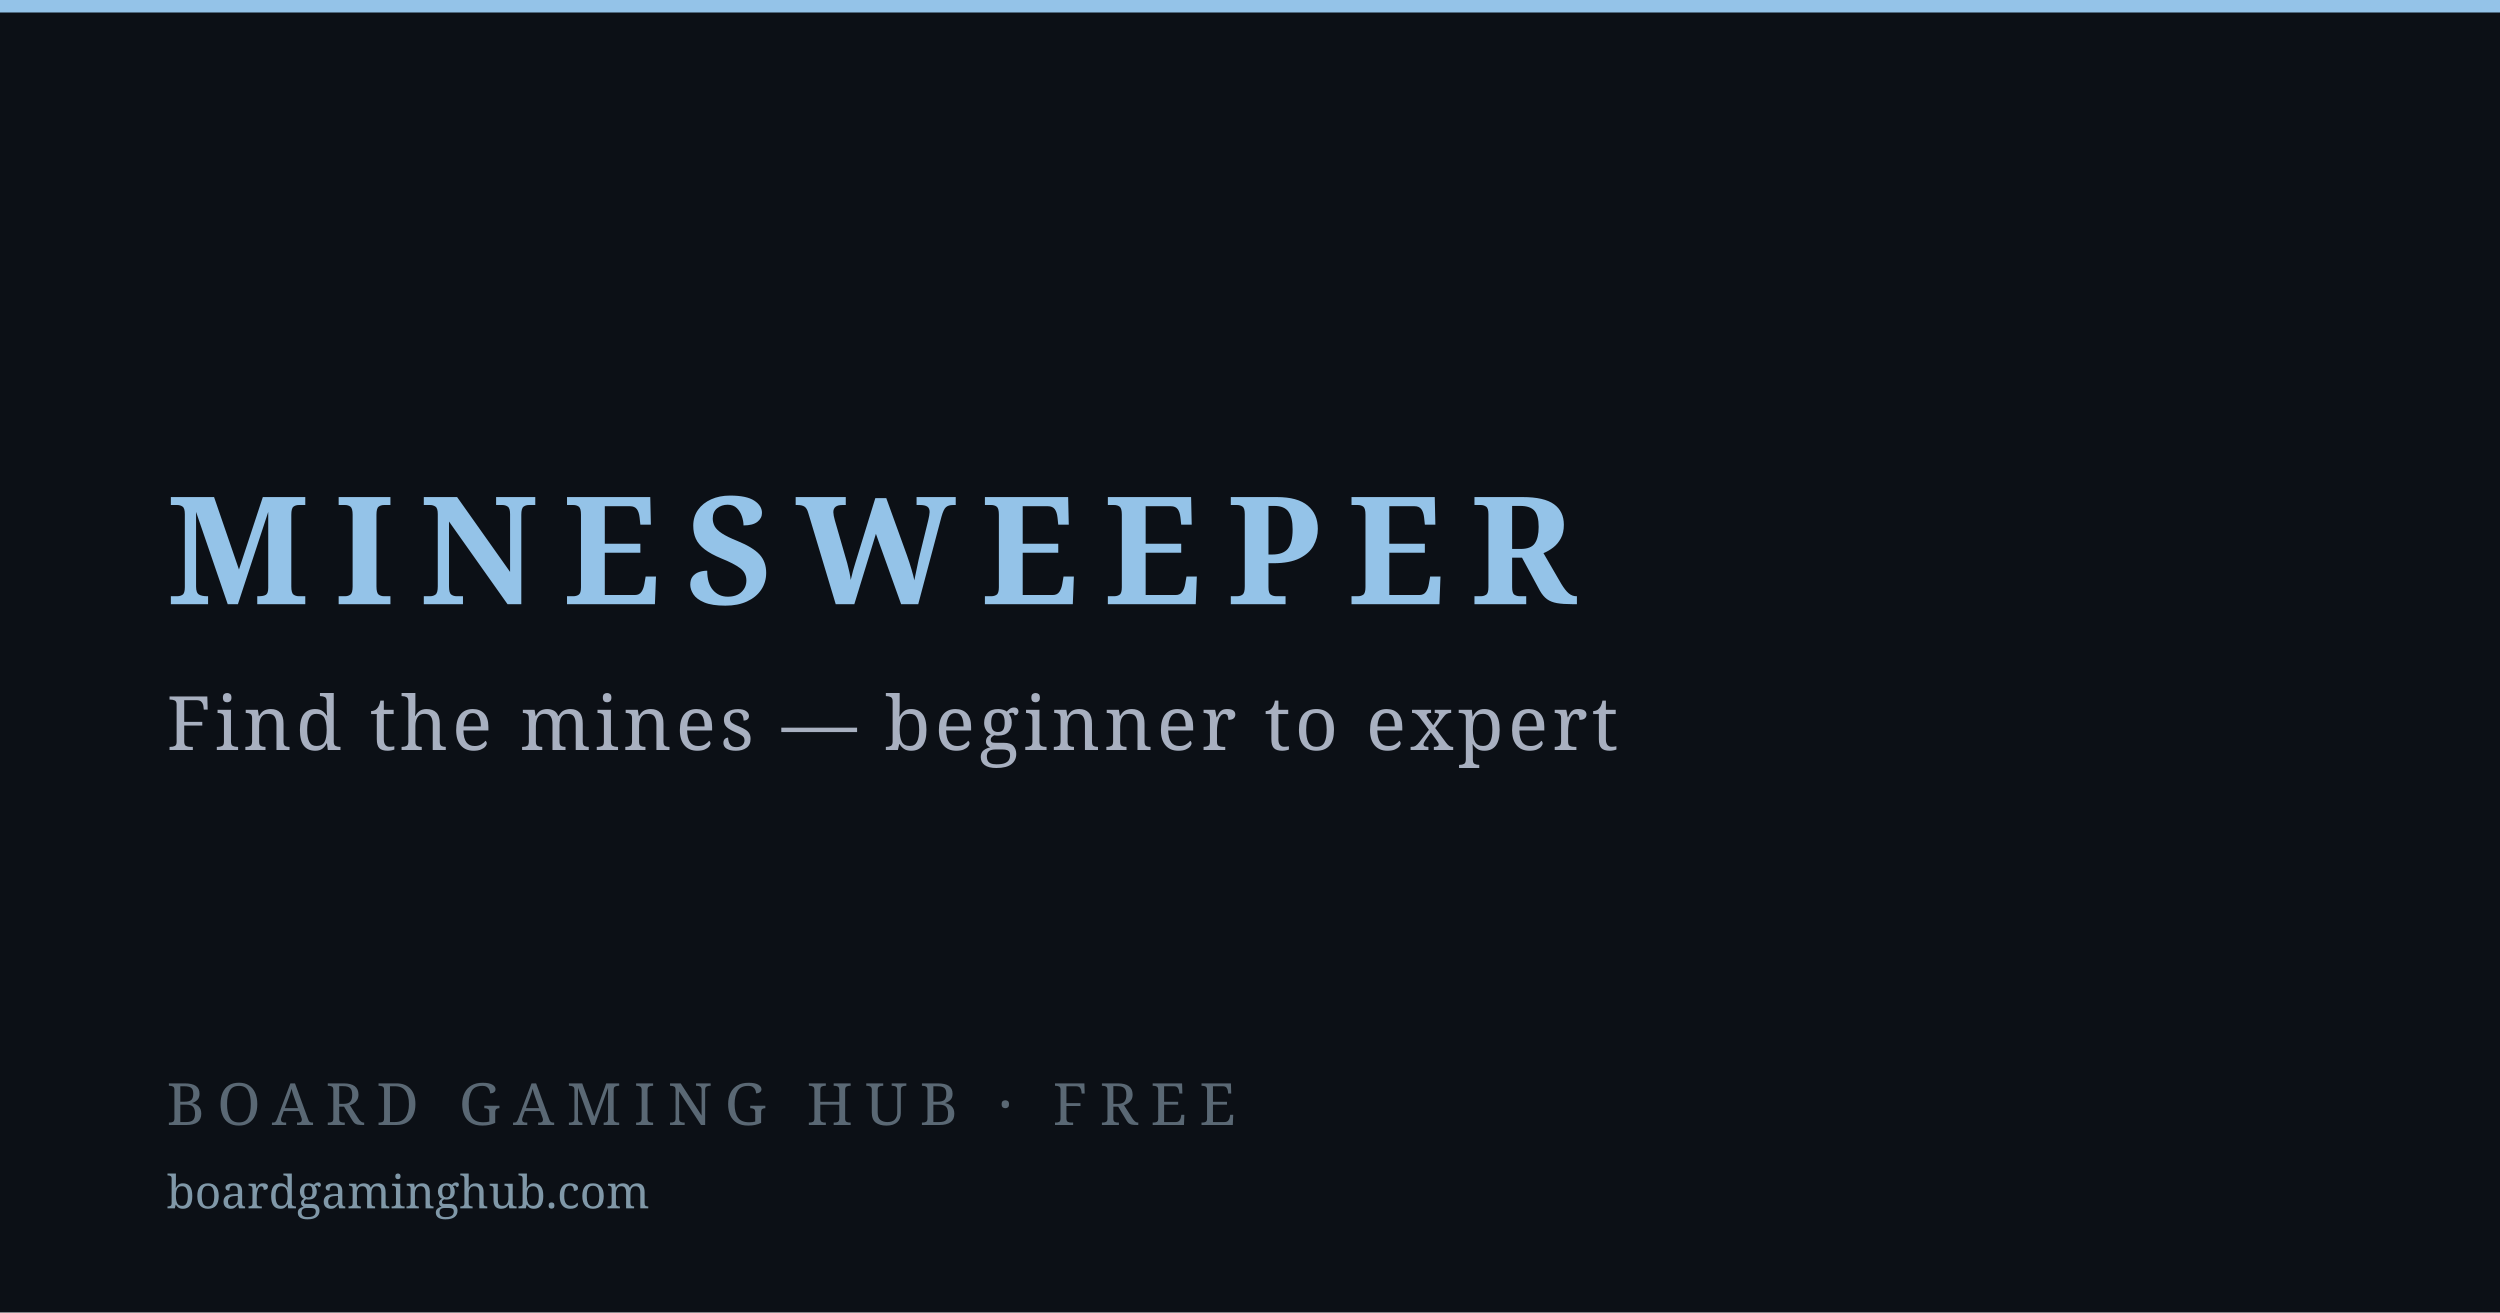
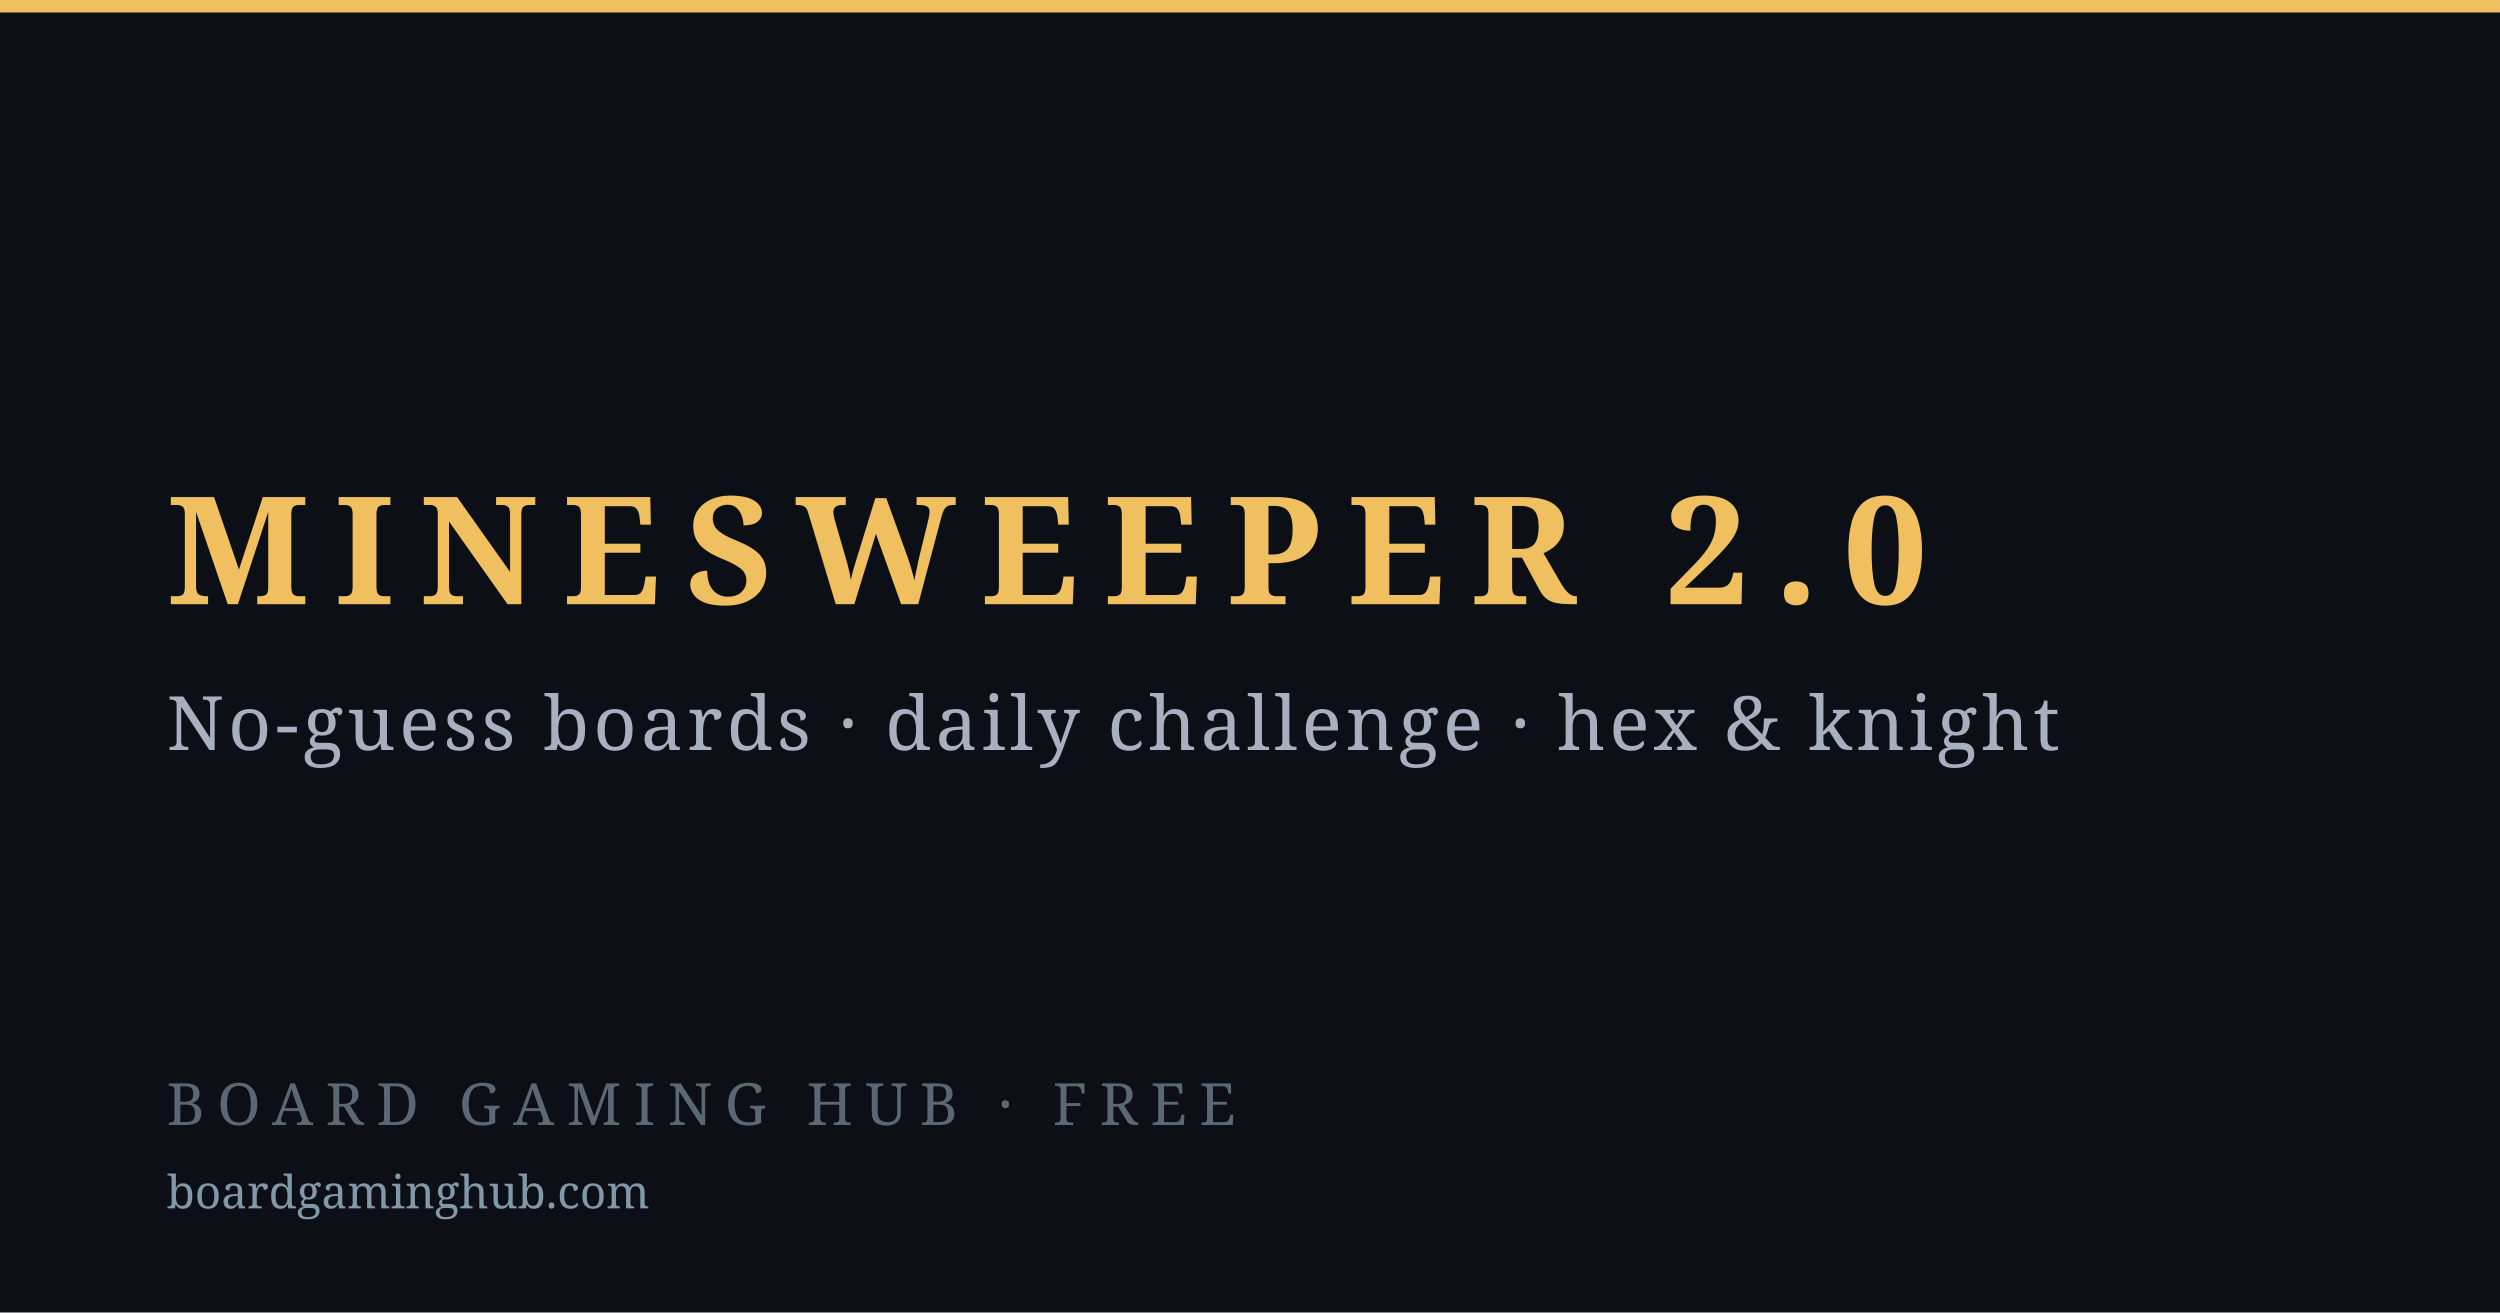
<svg xmlns="http://www.w3.org/2000/svg" width="1200" height="630" viewBox="0 0 1200 630">
  <rect width="1200" height="630" fill="#0c1016" />
-   <rect x="0" y="0" width="1200" height="6" fill="#94c3e8" />
-   <text x="80" y="290" fill="#94c3e8" font-family="Georgia, serif" font-size="72" font-weight="700" letter-spacing="12">MINESWEEPER</text>
-   <text x="80" y="360" fill="#a8b0c0" font-family="Georgia, serif" font-size="36" letter-spacing="2">Find the mines — beginner to expert</text>
+   <rect x="0" y="0" width="1200" height="6" fill="#f0c060" />
+   <text x="80" y="290" fill="#f0c060" font-family="Georgia, serif" font-size="72" font-weight="700" letter-spacing="12">MINESWEEPER 2.0</text>
+   <text x="80" y="360" fill="#a8b0c0" font-family="Georgia, serif" font-size="36" letter-spacing="2">No-guess boards · daily challenge · hex &amp; knight</text>
  <text x="80" y="540" fill="#5a6874" font-family="Georgia, serif" font-size="28" letter-spacing="6">BOARD GAMING HUB · FREE</text>
  <text x="80" y="580" fill="#8098a8" font-family="Georgia, serif" font-size="22">boardgaminghub.com</text>
</svg>
